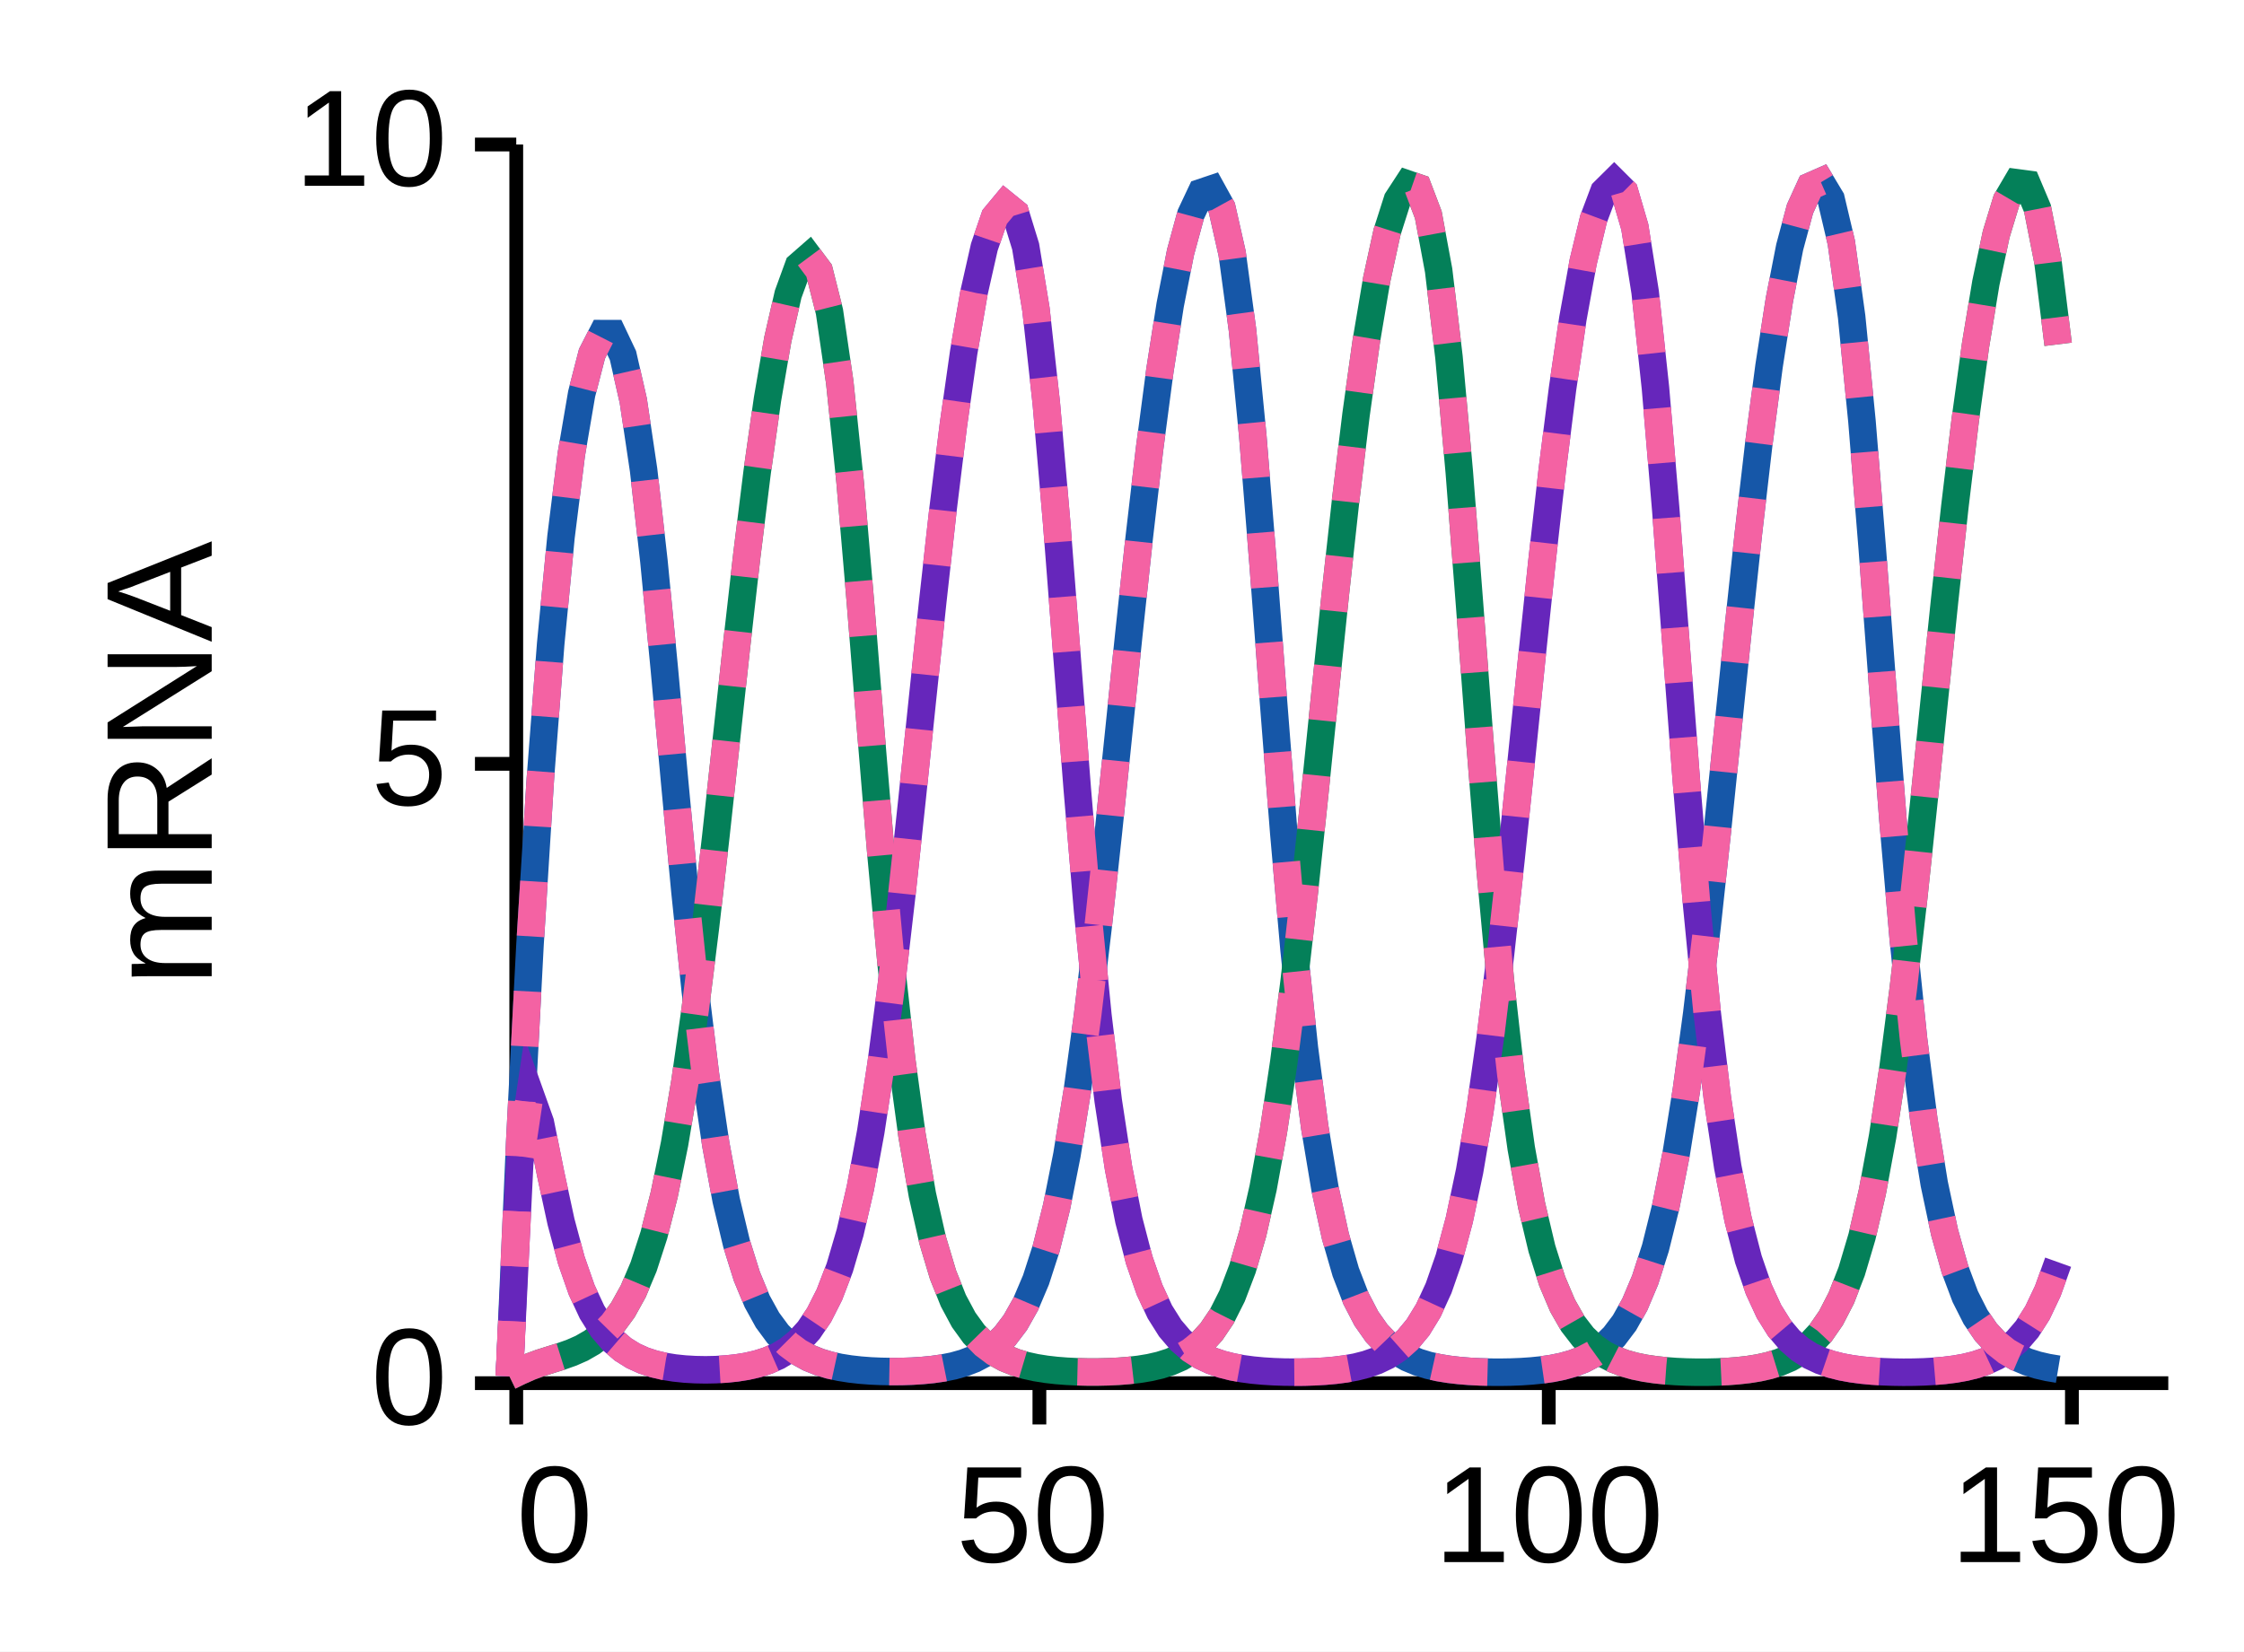
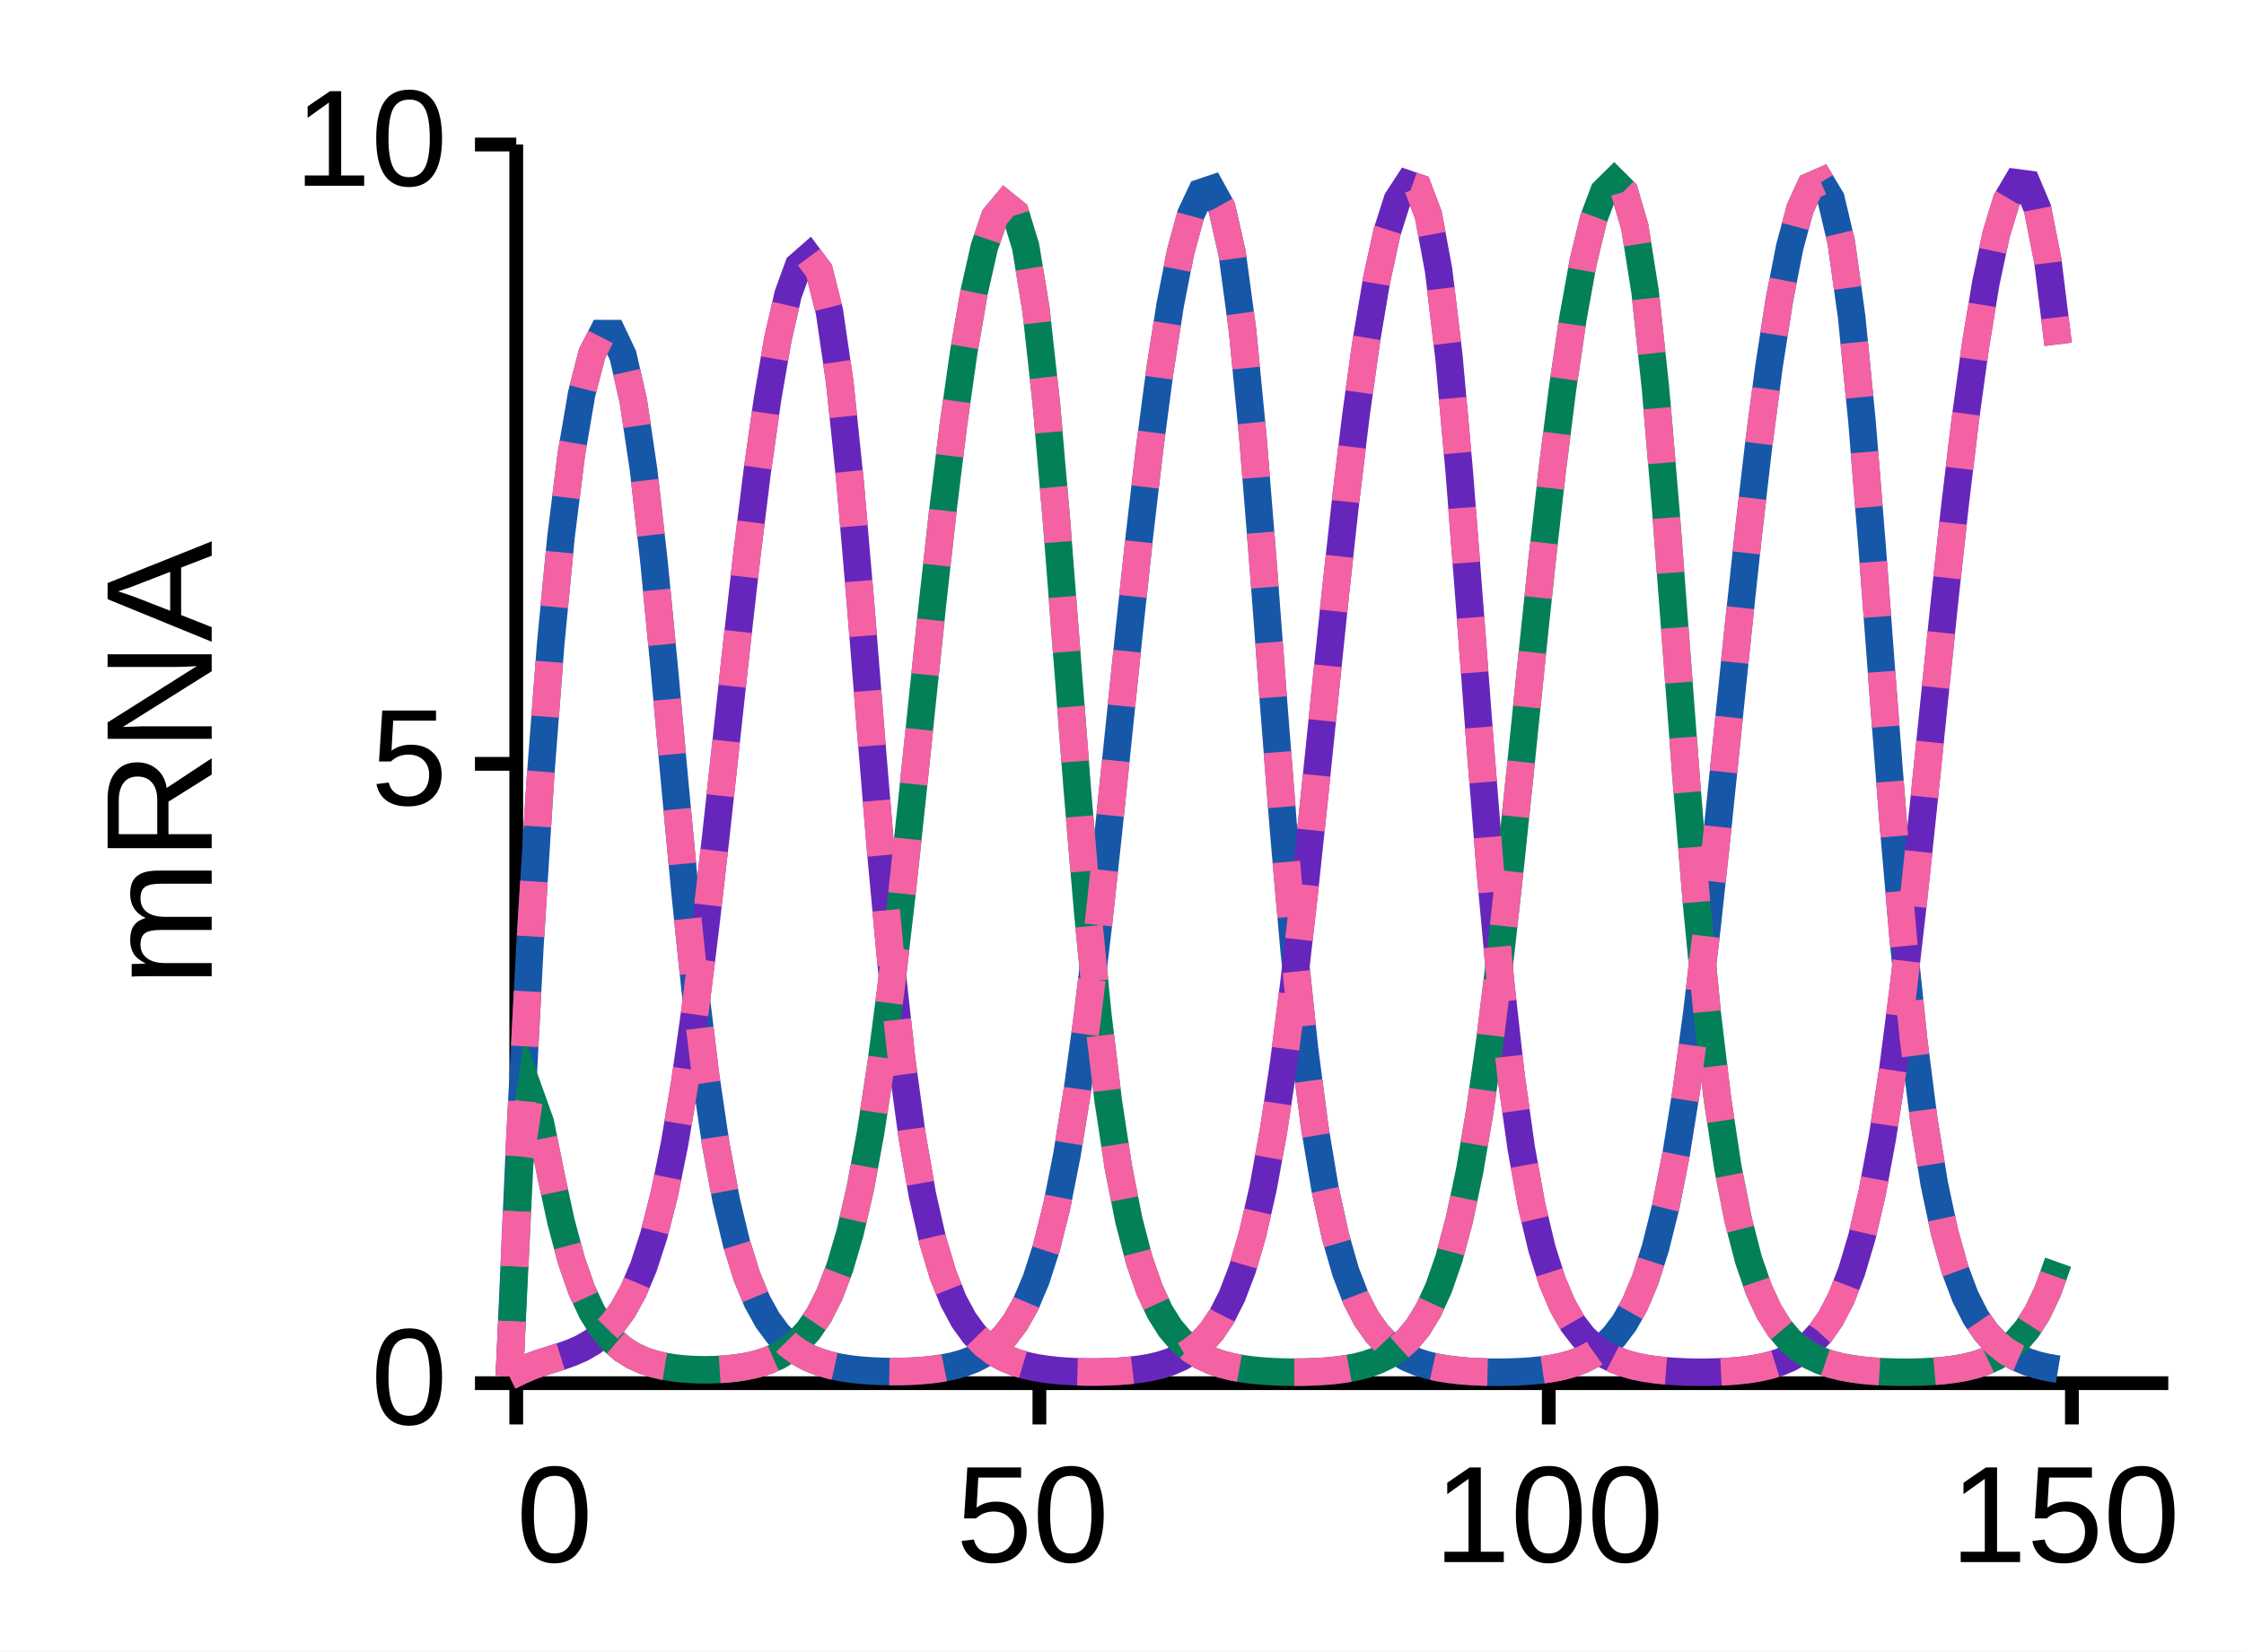
<svg xmlns="http://www.w3.org/2000/svg" version="1.1" class="marks" width="163" height="120" viewBox="0 0 163 120">
  <rect width="163" height="120" fill="white" />
  <g fill="none" stroke-miterlimit="10" transform="translate(37,10)">
    <g class="mark-group role-frame root" role="graphics-object" aria-roledescription="group mark container">
      <g transform="translate(0,0)">
        <path class="background" aria-hidden="true" d="M0.5,0.5h120v90h-120Z" />
        <g>
          <g class="mark-group role-axis" role="graphics-symbol" aria-roledescription="axis" aria-label="X-axis for a linear scale with values from 0 to 160">
            <g transform="translate(0.5,90.5)">
              <path class="background" aria-hidden="true" d="M0,0h0v0h0Z" pointer-events="none" />
              <g>
                <g class="mark-rule role-axis-tick" pointer-events="none">
                  <line transform="translate(0,0)" x2="0" y2="3" stroke="black" stroke-width="1" opacity="1" />
                  <line transform="translate(38,0)" x2="0" y2="3" stroke="black" stroke-width="1" opacity="1" />
                  <line transform="translate(75,0)" x2="0" y2="3" stroke="black" stroke-width="1" opacity="1" />
                  <line transform="translate(113,0)" x2="0" y2="3" stroke="black" stroke-width="1" opacity="1" />
                </g>
                <g class="mark-text role-axis-label" pointer-events="none">
                  <text text-anchor="start" transform="translate(0,13)" font-family="Arial" font-size="10px" fill="#000" opacity="1">0</text>
                  <text text-anchor="middle" transform="translate(37.5,13)" font-family="Arial" font-size="10px" fill="#000" opacity="1">50</text>
                  <text text-anchor="middle" transform="translate(75,13)" font-family="Arial" font-size="10px" fill="#000" opacity="1">100</text>
                  <text text-anchor="middle" transform="translate(112.5,13)" font-family="Arial" font-size="10px" fill="#000" opacity="1">150</text>
                </g>
                <g class="mark-rule role-axis-domain" pointer-events="none">
                  <line transform="translate(0,0)" x2="120" y2="0" stroke="black" stroke-width="1" opacity="1" />
                </g>
              </g>
              <path class="foreground" aria-hidden="true" d="" pointer-events="none" display="none" />
            </g>
          </g>
          <g class="mark-group role-axis" role="graphics-symbol" aria-roledescription="axis" aria-label="Y-axis titled 'mRNA' for a linear scale with values from 0 to 10">
            <g transform="translate(0.5,0.5)">
              <path class="background" aria-hidden="true" d="M0,0h0v0h0Z" pointer-events="none" />
              <g>
                <g class="mark-rule role-axis-tick" pointer-events="none">
                  <line transform="translate(0,90)" x2="-3" y2="0" stroke="black" stroke-width="1" opacity="1" />
                  <line transform="translate(0,45)" x2="-3" y2="0" stroke="black" stroke-width="1" opacity="1" />
                  <line transform="translate(0,0)" x2="-3" y2="0" stroke="black" stroke-width="1" opacity="1" />
                </g>
                <g class="mark-text role-axis-label" pointer-events="none">
                  <text text-anchor="end" transform="translate(-5,93)" font-family="Arial" font-size="10px" fill="#000" opacity="1">0</text>
                  <text text-anchor="end" transform="translate(-5,48)" font-family="Arial" font-size="10px" fill="#000" opacity="1">5</text>
                  <text text-anchor="end" transform="translate(-5,3)" font-family="Arial" font-size="10px" fill="#000" opacity="1">10</text>
                </g>
                <g class="mark-rule role-axis-domain" pointer-events="none">
                  <line transform="translate(0,90)" x2="0" y2="-90" stroke="black" stroke-width="1" opacity="1" />
                </g>
                <g class="mark-text role-axis-title" pointer-events="none">
                  <text text-anchor="middle" transform="translate(-20.12305,45) rotate(-90) translate(0,-2)" font-family="Arial" font-size="11px" font-weight="normal" fill="#000" opacity="1">mRNA</text>
                </g>
              </g>
              <path class="foreground" aria-hidden="true" d="" pointer-events="none" display="none" />
            </g>
          </g>
          <g class="mark-group role-scope layer_0_pathgroup" role="graphics-object" aria-roledescription="group mark container">
            <g transform="translate(0,0)">
              <path class="background" aria-hidden="true" d="M0,0h120v90h-120Z" />
              <g>
                <g class="mark-line role-mark layer_0_marks" role="graphics-object" aria-roledescription="line mark container">
                  <path aria-label="t: 0; M: 0.000001; gene: Gene 1" role="graphics-symbol" aria-roledescription="line mark" d="M0,90L0.75,72.996L1.5,58.602L2.25,46.596L3,36.8L3.75,29.009L4.5,23.009L5.25,18.617L6,15.71L6.75,14.24L7.5,14.242L8.25,15.824L9,19.112L9.75,24.153L10.5,30.78L11.25,38.537L12,46.753L12.75,54.733L13.5,61.951L14.25,68.124L15,73.187L15.75,77.214L16.5,80.345L17.25,82.741L18,84.554L18.75,85.914L19.5,86.929L20.25,87.684L21,88.243L21.75,88.656L22.5,88.961L23.25,89.186L24,89.35L24.75,89.469L25.5,89.553L26.25,89.61L27,89.643L27.75,89.657L28.5,89.652L29.25,89.627L30,89.579L30.75,89.506L31.5,89.398L32.25,89.247L33,89.036L33.75,88.748L34.5,88.353L35.25,87.815L36,87.083L36.75,86.094L37.5,84.767L38.25,83.001L39,80.682L39.75,77.689L40.5,73.913L41.25,69.278L42,63.773L42.75,57.48L43.5,50.579L44.25,43.336L45,36.063L45.75,29.072L46.5,22.631L47.25,16.943L48,12.148L48.75,8.334L49.5,5.581L50.25,3.991L51,3.739L51.75,5.099L52.5,8.415L53.25,13.959L54,21.673L54.75,30.986L55.5,40.927L56.25,50.502L57,59.016L57.75,66.156L58.5,71.899L59.25,76.386L60,79.822L60.75,82.418L61.5,84.36L62.25,85.803L63,86.87L63.75,87.657L64.5,88.236L65.25,88.662L66,88.975L66.75,89.204L67.5,89.372L68.25,89.494L69,89.581L69.75,89.642L70.5,89.68L71.25,89.701L72,89.705L72.75,89.693L73.5,89.663L74.25,89.612L75,89.536L75.75,89.427L76.5,89.275L77.25,89.065L78,88.776L78.75,88.381L79.5,87.842L80.25,87.108L81,86.116L81.75,84.782L82.5,83.005L83.25,80.671L84,77.657L84.75,73.852L85.5,69.182L86.25,63.637L87,57.301L87.75,50.358L88.5,43.078L89.25,35.775L90,28.76L90.75,22.302L91.5,16.601L92.25,11.791L93,7.958L93.75,5.173L94.5,3.532L95.25,3.203L96,4.451L96.75,7.625L97.5,13.018L98.25,20.614L99,29.886L99.75,39.875L100.5,49.568L101.25,58.234L102,65.527L102.75,71.409L103.5,76.012L104.25,79.541L105,82.209L105.75,84.205L106.5,85.689L107.25,86.786L108,87.596L108.75,88.192L109.5,88.63L110.25,88.951L111,89.187L111.75,89.36L112.5,89.485" stroke="#1657a8" stroke-width="2" />
                </g>
              </g>
              <path class="foreground" aria-hidden="true" d="" display="none" />
            </g>
            <g transform="translate(0,0)">
              <path class="background" aria-hidden="true" d="M0,0h120v90h-120Z" />
              <g>
                <g class="mark-line role-mark layer_0_marks" role="graphics-object" aria-roledescription="line mark container">
-                   <path aria-label="t: 0; M: 0.000001; gene: Gene 2" role="graphics-symbol" aria-roledescription="line mark" d="M0,90L0.75,89.636L1.5,89.303L2.25,89.028L3,88.791L3.75,88.557L4.5,88.292L5.25,87.962L6,87.531L6.75,86.959L7.5,86.194L8.25,85.173L9,83.82L9.75,82.042L10.5,79.734L11.25,76.787L12,73.103L12.75,68.618L13.5,63.327L14.25,57.309L15,50.733L15.75,43.849L16.5,36.952L17.25,30.343L18,24.288L18.75,19.004L19.5,14.656L20.25,11.38L21,9.32L21.75,8.664L22.5,9.671L23.25,12.643L24,17.79L24.75,25.015L25.5,33.759L26.25,43.113L27,52.153L27.75,60.226L28.5,67.023L29.25,72.511L30,76.815L30.75,80.121L31.5,82.625L32.25,84.502L33,85.9L33.75,86.936L34.5,87.702L35.25,88.266L36,88.681L36.75,88.987L37.5,89.211L38.25,89.374L39,89.493L39.75,89.578L40.5,89.636L41.25,89.672L42,89.69L42.75,89.69L43.5,89.673L44.25,89.637L45,89.578L45.75,89.491L46.5,89.367L47.25,89.195L48,88.957L48.75,88.632L49.5,88.187L50.25,87.581L51,86.758L51.75,85.648L52.5,84.16L53.25,82.189L54,79.615L54.75,76.318L55.5,72.198L56.25,67.201L57,61.352L57.75,54.77L58.5,47.675L59.25,40.357L60,33.137L60.75,26.312L61.5,20.126L62.25,14.756L63,10.314L63.75,6.878L64.5,4.525L65.25,3.376L66,3.636L66.75,5.611L67.5,9.648L68.25,15.949L69,24.303L69.75,33.976L70.5,43.94L71.25,53.269L72,61.389L72.75,68.094L73.5,73.43L74.25,77.568L75,80.72L75.75,83.093L76.5,84.863L77.25,86.176L78,87.146L78.75,87.86L79.5,88.386L80.25,88.772L81,89.056L81.75,89.264L82.5,89.416L83.25,89.525L84,89.603L84.75,89.657L85.5,89.69L86.25,89.705L87,89.704L87.75,89.687L88.5,89.651L89.25,89.593L90,89.508L90.75,89.388L91.5,89.221L92.25,88.99L93,88.673L93.75,88.24L94.5,87.649L95.25,86.847L96,85.763L96.75,84.31L97.5,82.382L98.25,79.86L99,76.623L99.75,72.568L100.5,67.637L101.25,61.845L102,55.306L102.75,48.233L103.5,40.911L104.25,33.661L105,26.785L105.75,20.532L106.5,15.081L107.25,10.551L108,7.018L108.75,4.557L109.5,3.28L110.25,3.38L111,5.156L111.75,8.958L112.5,15.018" stroke="#048059" stroke-width="2" />
+                   <path aria-label="t: 0; M: 0.000001; gene: Gene 3" role="graphics-symbol" aria-roledescription="line mark" d="M0,90L0.75,89.636L1.5,89.303L2.25,89.028L3,88.791L3.75,88.557L4.5,88.292L5.25,87.962L6,87.531L6.75,86.959L7.5,86.194L8.25,85.173L9,83.82L9.75,82.042L10.5,79.734L11.25,76.787L12,73.103L12.75,68.618L13.5,63.327L14.25,57.309L15,50.733L15.75,43.849L16.5,36.952L17.25,30.343L18,24.288L18.75,19.004L19.5,14.656L20.25,11.38L21,9.32L21.75,8.664L22.5,9.671L23.25,12.643L24,17.79L24.75,25.015L25.5,33.759L26.25,43.113L27,52.153L27.75,60.226L28.5,67.023L29.25,72.511L30,76.815L30.75,80.121L31.5,82.625L32.25,84.502L33,85.9L33.75,86.936L34.5,87.702L35.25,88.266L36,88.681L36.75,88.987L37.5,89.211L38.25,89.374L39,89.493L39.75,89.578L40.5,89.636L41.25,89.672L42,89.69L42.75,89.69L43.5,89.673L44.25,89.637L45,89.578L45.75,89.491L46.5,89.367L47.25,89.195L48,88.957L48.75,88.632L49.5,88.187L50.25,87.581L51,86.758L51.75,85.648L52.5,84.16L53.25,82.189L54,79.615L54.75,76.318L55.5,72.198L56.25,67.201L57,61.352L57.75,54.77L58.5,47.675L59.25,40.357L60,33.137L60.75,26.312L61.5,20.126L62.25,14.756L63,10.314L63.75,6.878L64.5,4.525L65.25,3.376L66,3.636L66.75,5.611L67.5,9.648L68.25,15.949L69,24.303L69.75,33.976L70.5,43.94L71.25,53.269L72,61.389L72.75,68.094L73.5,73.43L74.25,77.568L75,80.72L75.75,83.093L76.5,84.863L77.25,86.176L78,87.146L78.75,87.86L79.5,88.386L80.25,88.772L81,89.056L81.75,89.264L82.5,89.416L83.25,89.525L84,89.603L84.75,89.657L85.5,89.69L86.25,89.705L87,89.704L87.75,89.687L88.5,89.651L89.25,89.593L90,89.508L90.75,89.388L91.5,89.221L92.25,88.99L93,88.673L93.75,88.24L94.5,87.649L95.25,86.847L96,85.763L96.75,84.31L97.5,82.382L98.25,79.86L99,76.623L99.75,72.568L100.5,67.637L101.25,61.845L102,55.306L102.75,48.233L103.5,40.911L104.25,33.661L105,26.785L105.75,20.532L106.5,15.081L107.25,10.551L108,7.018L108.75,4.557L109.5,3.28L110.25,3.38L111,5.156L111.75,8.958L112.5,15.018" stroke="#6626bb" stroke-width="2" />
                </g>
              </g>
              <path class="foreground" aria-hidden="true" d="" display="none" />
            </g>
            <g transform="translate(0,0)">
              <path class="background" aria-hidden="true" d="M0,0h120v90h-120Z" />
              <g>
                <g class="mark-line role-mark layer_0_marks" role="graphics-object" aria-roledescription="line mark container">
-                   <path aria-label="t: 0; M: 0.000001; gene: Gene 3" role="graphics-symbol" aria-roledescription="line mark" d="M0,90L0.75,74.495L1.5,69.472L2.25,71.565L3,75.301L3.75,78.77L4.5,81.57L5.25,83.719L6,85.331L6.75,86.525L7.5,87.403L8.25,88.046L9,88.516L9.75,88.856L10.5,89.102L11.25,89.276L12,89.396L12.75,89.474L13.5,89.517L14.25,89.531L15,89.516L15.75,89.471L16.5,89.393L17.25,89.274L18,89.103L18.75,88.865L19.5,88.537L20.25,88.089L21,87.479L21.75,86.654L22.5,85.544L23.25,84.062L24,82.104L24.75,79.554L25.5,76.296L26.25,72.232L27,67.309L27.75,61.548L28.5,55.067L29.25,48.077L30,40.863L30.75,33.738L31.5,27.001L32.25,20.897L33,15.609L33.75,11.262L34.5,7.948L35.25,5.766L36,4.863L36.75,5.471L37.5,7.907L38.25,12.482L39,19.284L39.75,27.945L40.5,37.625L41.25,47.31L42,56.179L42.75,63.778L43.5,69.986L44.25,74.89L45,78.675L45.75,81.55L46.5,83.709L47.25,85.318L48,86.51L48.75,87.391L49.5,88.04L50.25,88.517L51,88.868L51.75,89.125L52.5,89.314L53.25,89.451L54,89.55L54.75,89.62L55.5,89.666L56.25,89.693L57,89.702L57.75,89.696L58.5,89.671L59.25,89.628L60,89.56L60.75,89.462L61.5,89.324L62.25,89.133L63,88.871L63.75,88.511L64.5,88.019L65.25,87.351L66,86.444L66.75,85.222L67.5,83.591L68.25,81.438L69,78.641L69.75,75.086L70.5,70.682L71.25,65.397L72,59.287L72.75,52.504L73.5,45.296L74.25,37.967L75,30.837L75.75,24.189L76.5,18.245L77.25,13.157L78,9.025L78.75,5.919L79.5,3.925L80.25,3.183L81,3.931L81.75,6.498L82.5,11.217L83.25,18.192L84,27.052L84.75,36.937L85.5,46.807L86.25,55.824L87,63.535L87.75,69.822L88.5,74.78L89.25,78.603L90,81.502L90.75,83.678L91.5,85.298L92.25,86.497L93,87.383L93.75,88.035L94.5,88.515L95.25,88.867L96,89.125L96.75,89.315L97.5,89.452L98.25,89.552L99,89.622L99.75,89.669L100.5,89.696L101.25,89.707L102,89.701L102.75,89.679L103.5,89.637L104.25,89.572L105,89.478L105.75,89.345L106.5,89.161L107.25,88.907L108,88.56L108.75,88.085L109.5,87.439L110.25,86.563L111,85.381L111.75,83.8L112.5,81.711" stroke="#6626bb" stroke-width="2" />
+                   <path aria-label="t: 0; M: 0.000001; gene: Gene 2" role="graphics-symbol" aria-roledescription="line mark" d="M0,90L0.75,74.495L1.5,69.472L2.25,71.565L3,75.301L3.75,78.77L4.5,81.57L5.25,83.719L6,85.331L6.75,86.525L7.5,87.403L8.25,88.046L9,88.516L9.75,88.856L10.5,89.102L11.25,89.276L12,89.396L12.75,89.474L13.5,89.517L14.25,89.531L15,89.516L15.75,89.471L16.5,89.393L17.25,89.274L18,89.103L18.75,88.865L19.5,88.537L20.25,88.089L21,87.479L21.75,86.654L22.5,85.544L23.25,84.062L24,82.104L24.75,79.554L25.5,76.296L26.25,72.232L27,67.309L27.75,61.548L28.5,55.067L29.25,48.077L30,40.863L30.75,33.738L31.5,27.001L32.25,20.897L33,15.609L33.75,11.262L34.5,7.948L35.25,5.766L36,4.863L36.75,5.471L37.5,7.907L38.25,12.482L39,19.284L39.75,27.945L40.5,37.625L41.25,47.31L42,56.179L42.75,63.778L43.5,69.986L44.25,74.89L45,78.675L45.75,81.55L46.5,83.709L47.25,85.318L48,86.51L48.75,87.391L49.5,88.04L50.25,88.517L51,88.868L51.75,89.125L52.5,89.314L53.25,89.451L54,89.55L54.75,89.62L55.5,89.666L56.25,89.693L57,89.702L57.75,89.696L58.5,89.671L59.25,89.628L60,89.56L60.75,89.462L61.5,89.324L62.25,89.133L63,88.871L63.75,88.511L64.5,88.019L65.25,87.351L66,86.444L66.75,85.222L67.5,83.591L68.25,81.438L69,78.641L69.75,75.086L70.5,70.682L71.25,65.397L72,59.287L72.75,52.504L73.5,45.296L74.25,37.967L75,30.837L75.75,24.189L76.5,18.245L77.25,13.157L78,9.025L78.75,5.919L79.5,3.925L80.25,3.183L81,3.931L81.75,6.498L82.5,11.217L83.25,18.192L84,27.052L84.75,36.937L85.5,46.807L86.25,55.824L87,63.535L87.75,69.822L88.5,74.78L89.25,78.603L90,81.502L90.75,83.678L91.5,85.298L92.25,86.497L93,87.383L93.75,88.035L94.5,88.515L95.25,88.867L96,89.125L96.75,89.315L97.5,89.452L98.25,89.552L99,89.622L99.75,89.669L100.5,89.696L101.25,89.707L102,89.701L102.75,89.679L103.5,89.637L104.25,89.572L105,89.478L105.75,89.345L106.5,89.161L107.25,88.907L108,88.56L108.75,88.085L109.5,87.439L110.25,86.563L111,85.381L111.75,83.8L112.5,81.711" stroke="#048059" stroke-width="2" />
                </g>
              </g>
              <path class="foreground" aria-hidden="true" d="" display="none" />
            </g>
          </g>
          <g class="mark-group role-scope layer_1_pathgroup" role="graphics-object" aria-roledescription="group mark container">
            <g transform="translate(0,0)">
              <path class="background" aria-hidden="true" d="M0,0h120v90h-120Z" />
              <g>
                <g class="mark-line role-mark layer_1_marks" role="graphics-object" aria-roledescription="line mark container">
                  <path aria-label="t: 0; M: 0.000001; gene: Gene 1" role="graphics-symbol" aria-roledescription="line mark" d="M0,90L0.75,72.996L1.5,58.602L2.25,46.596L3,36.8L3.75,29.009L4.5,23.009L5.25,18.617L6,15.71L6.75,14.24L7.5,14.242L8.25,15.824L9,19.112L9.75,24.153L10.5,30.78L11.25,38.537L12,46.753L12.75,54.733L13.5,61.951L14.25,68.124L15,73.187L15.75,77.214L16.5,80.345L17.25,82.741L18,84.554L18.75,85.914L19.5,86.929L20.25,87.684L21,88.243L21.75,88.656L22.5,88.961L23.25,89.186L24,89.35L24.75,89.469L25.5,89.553L26.25,89.61L27,89.643L27.75,89.657L28.5,89.652L29.25,89.627L30,89.579L30.75,89.506L31.5,89.398L32.25,89.247L33,89.036L33.75,88.748L34.5,88.353L35.25,87.815L36,87.083L36.75,86.094L37.5,84.767L38.25,83.001L39,80.682L39.75,77.689L40.5,73.913L41.25,69.278L42,63.773L42.75,57.48L43.5,50.579L44.25,43.336L45,36.063L45.75,29.072L46.5,22.631L47.25,16.943L48,12.148L48.75,8.334L49.5,5.581L50.25,3.991L51,3.739L51.75,5.099L52.5,8.415L53.25,13.959L54,21.673L54.75,30.986L55.5,40.927L56.25,50.502L57,59.016L57.75,66.156L58.5,71.899L59.25,76.386L60,79.822L60.75,82.418L61.5,84.36L62.25,85.803L63,86.87L63.75,87.657L64.5,88.236L65.25,88.662L66,88.975L66.75,89.204L67.5,89.372L68.25,89.494L69,89.581L69.75,89.642L70.5,89.68L71.25,89.701L72,89.705L72.75,89.693L73.5,89.663L74.25,89.612L75,89.536L75.75,89.427L76.5,89.275L77.25,89.065L78,88.776L78.75,88.381L79.5,87.842L80.25,87.108L81,86.116L81.75,84.782L82.5,83.005L83.25,80.671L84,77.657L84.75,73.852L85.5,69.182L86.25,63.637L87,57.301L87.75,50.358L88.5,43.078L89.25,35.775L90,28.76L90.75,22.302L91.5,16.601L92.25,11.791L93,7.958L93.75,5.173L94.5,3.532L95.25,3.203L96,4.451L96.75,7.625L97.5,13.018L98.25,20.614L99,29.886L99.75,39.875L100.5,49.568L101.25,58.234L102,65.527L102.75,71.409L103.5,76.012L104.25,79.541L105,82.209L105.75,84.205L106.5,85.689L107.25,86.786L108,87.596L108.75,88.192L109.5,88.63L110.25,88.951L111,89.187L111.75,89.36L112.5,89.485" stroke="#f462a3" stroke-width="2" stroke-dasharray="4,4" />
                </g>
              </g>
              <path class="foreground" aria-hidden="true" d="" display="none" />
            </g>
            <g transform="translate(0,0)">
              <path class="background" aria-hidden="true" d="M0,0h120v90h-120Z" />
              <g>
                <g class="mark-line role-mark layer_1_marks" role="graphics-object" aria-roledescription="line mark container">
-                   <path aria-label="t: 0; M: 0.000001; gene: Gene 2" role="graphics-symbol" aria-roledescription="line mark" d="M0,90L0.75,89.636L1.5,89.303L2.25,89.028L3,88.791L3.75,88.557L4.5,88.292L5.25,87.962L6,87.531L6.75,86.959L7.5,86.194L8.25,85.173L9,83.82L9.75,82.042L10.5,79.734L11.25,76.787L12,73.103L12.75,68.618L13.5,63.327L14.25,57.309L15,50.733L15.75,43.849L16.5,36.952L17.25,30.343L18,24.288L18.75,19.004L19.5,14.656L20.25,11.38L21,9.32L21.75,8.664L22.5,9.671L23.25,12.643L24,17.79L24.75,25.015L25.5,33.759L26.25,43.113L27,52.153L27.75,60.226L28.5,67.023L29.25,72.511L30,76.815L30.75,80.121L31.5,82.625L32.25,84.502L33,85.9L33.75,86.936L34.5,87.702L35.25,88.266L36,88.681L36.75,88.987L37.5,89.211L38.25,89.374L39,89.493L39.75,89.578L40.5,89.636L41.25,89.672L42,89.69L42.75,89.69L43.5,89.673L44.25,89.637L45,89.578L45.75,89.491L46.5,89.367L47.25,89.195L48,88.957L48.75,88.632L49.5,88.187L50.25,87.581L51,86.758L51.75,85.648L52.5,84.16L53.25,82.189L54,79.615L54.75,76.318L55.5,72.198L56.25,67.201L57,61.352L57.75,54.77L58.5,47.675L59.25,40.357L60,33.137L60.75,26.312L61.5,20.126L62.25,14.756L63,10.314L63.75,6.878L64.5,4.525L65.25,3.376L66,3.636L66.75,5.611L67.5,9.648L68.25,15.949L69,24.303L69.75,33.976L70.5,43.94L71.25,53.269L72,61.389L72.75,68.094L73.5,73.43L74.25,77.568L75,80.72L75.75,83.093L76.5,84.863L77.25,86.176L78,87.146L78.75,87.86L79.5,88.386L80.25,88.772L81,89.056L81.75,89.264L82.5,89.416L83.25,89.525L84,89.603L84.75,89.657L85.5,89.69L86.25,89.705L87,89.704L87.75,89.687L88.5,89.651L89.25,89.593L90,89.508L90.75,89.388L91.5,89.221L92.25,88.99L93,88.673L93.75,88.24L94.5,87.649L95.25,86.847L96,85.763L96.75,84.31L97.5,82.382L98.25,79.86L99,76.623L99.75,72.568L100.5,67.637L101.25,61.845L102,55.306L102.75,48.233L103.5,40.911L104.25,33.661L105,26.785L105.75,20.532L106.5,15.081L107.25,10.551L108,7.018L108.75,4.557L109.5,3.28L110.25,3.38L111,5.156L111.75,8.958L112.5,15.018" stroke="#f462a3" stroke-width="2" stroke-dasharray="4,4" />
+                   <path aria-label="t: 0; M: 0.000001; gene: Gene 3" role="graphics-symbol" aria-roledescription="line mark" d="M0,90L0.75,89.636L1.5,89.303L2.25,89.028L3,88.791L3.75,88.557L4.5,88.292L5.25,87.962L6,87.531L6.75,86.959L7.5,86.194L8.25,85.173L9,83.82L9.75,82.042L10.5,79.734L11.25,76.787L12,73.103L12.75,68.618L13.5,63.327L14.25,57.309L15,50.733L15.75,43.849L16.5,36.952L17.25,30.343L18,24.288L18.75,19.004L19.5,14.656L20.25,11.38L21,9.32L21.75,8.664L22.5,9.671L23.25,12.643L24,17.79L24.75,25.015L25.5,33.759L26.25,43.113L27,52.153L27.75,60.226L28.5,67.023L29.25,72.511L30,76.815L30.75,80.121L31.5,82.625L32.25,84.502L33,85.9L33.75,86.936L34.5,87.702L35.25,88.266L36,88.681L36.75,88.987L37.5,89.211L38.25,89.374L39,89.493L39.75,89.578L40.5,89.636L41.25,89.672L42,89.69L42.75,89.69L43.5,89.673L44.25,89.637L45,89.578L45.75,89.491L46.5,89.367L47.25,89.195L48,88.957L48.75,88.632L49.5,88.187L50.25,87.581L51,86.758L51.75,85.648L52.5,84.16L53.25,82.189L54,79.615L54.75,76.318L55.5,72.198L56.25,67.201L57,61.352L57.75,54.77L58.5,47.675L59.25,40.357L60,33.137L60.75,26.312L61.5,20.126L62.25,14.756L63,10.314L63.75,6.878L64.5,4.525L65.25,3.376L66,3.636L66.75,5.611L67.5,9.648L68.25,15.949L69,24.303L69.75,33.976L70.5,43.94L71.25,53.269L72,61.389L72.75,68.094L73.5,73.43L74.25,77.568L75,80.72L75.75,83.093L76.5,84.863L77.25,86.176L78,87.146L78.75,87.86L79.5,88.386L80.25,88.772L81,89.056L81.75,89.264L82.5,89.416L83.25,89.525L84,89.603L84.75,89.657L85.5,89.69L86.25,89.705L87,89.704L87.75,89.687L88.5,89.651L89.25,89.593L90,89.508L90.75,89.388L91.5,89.221L92.25,88.99L93,88.673L93.75,88.24L94.5,87.649L95.25,86.847L96,85.763L96.75,84.31L97.5,82.382L98.25,79.86L99,76.623L99.75,72.568L100.5,67.637L101.25,61.845L102,55.306L102.75,48.233L103.5,40.911L104.25,33.661L105,26.785L105.75,20.532L106.5,15.081L107.25,10.551L108,7.018L108.75,4.557L109.5,3.28L110.25,3.38L111,5.156L111.75,8.958L112.5,15.018" stroke="#f462a3" stroke-width="2" stroke-dasharray="4,4" />
                </g>
              </g>
              <path class="foreground" aria-hidden="true" d="" display="none" />
            </g>
            <g transform="translate(0,0)">
              <path class="background" aria-hidden="true" d="M0,0h120v90h-120Z" />
              <g>
                <g class="mark-line role-mark layer_1_marks" role="graphics-object" aria-roledescription="line mark container">
-                   <path aria-label="t: 0; M: 0.000001; gene: Gene 3" role="graphics-symbol" aria-roledescription="line mark" d="M0,90L0.75,74.495L1.5,69.472L2.25,71.565L3,75.301L3.75,78.77L4.5,81.57L5.25,83.719L6,85.331L6.75,86.525L7.5,87.403L8.25,88.046L9,88.516L9.75,88.856L10.5,89.102L11.25,89.276L12,89.396L12.75,89.474L13.5,89.517L14.25,89.531L15,89.516L15.75,89.471L16.5,89.393L17.25,89.274L18,89.103L18.75,88.865L19.5,88.537L20.25,88.089L21,87.479L21.75,86.654L22.5,85.544L23.25,84.062L24,82.104L24.75,79.554L25.5,76.296L26.25,72.232L27,67.309L27.75,61.548L28.5,55.067L29.25,48.077L30,40.863L30.75,33.738L31.5,27.001L32.25,20.897L33,15.609L33.75,11.262L34.5,7.948L35.25,5.766L36,4.863L36.75,5.471L37.5,7.907L38.25,12.482L39,19.284L39.75,27.945L40.5,37.625L41.25,47.31L42,56.179L42.75,63.778L43.5,69.986L44.25,74.89L45,78.675L45.75,81.55L46.5,83.709L47.25,85.318L48,86.51L48.75,87.391L49.5,88.04L50.25,88.517L51,88.868L51.75,89.125L52.5,89.314L53.25,89.451L54,89.55L54.75,89.62L55.5,89.666L56.25,89.693L57,89.702L57.75,89.696L58.5,89.671L59.25,89.628L60,89.56L60.75,89.462L61.5,89.324L62.25,89.133L63,88.871L63.75,88.511L64.5,88.019L65.25,87.351L66,86.444L66.75,85.222L67.5,83.591L68.25,81.438L69,78.641L69.75,75.086L70.5,70.682L71.25,65.397L72,59.287L72.75,52.504L73.5,45.296L74.25,37.967L75,30.837L75.75,24.189L76.5,18.245L77.25,13.157L78,9.025L78.75,5.919L79.5,3.925L80.25,3.183L81,3.931L81.75,6.498L82.5,11.217L83.25,18.192L84,27.052L84.75,36.937L85.5,46.807L86.25,55.824L87,63.535L87.75,69.822L88.5,74.78L89.25,78.603L90,81.502L90.75,83.678L91.5,85.298L92.25,86.497L93,87.383L93.75,88.035L94.5,88.515L95.25,88.867L96,89.125L96.75,89.315L97.5,89.452L98.25,89.552L99,89.622L99.75,89.669L100.5,89.696L101.25,89.707L102,89.701L102.75,89.679L103.5,89.637L104.25,89.572L105,89.478L105.75,89.345L106.5,89.161L107.25,88.907L108,88.56L108.75,88.085L109.5,87.439L110.25,86.563L111,85.381L111.75,83.8L112.5,81.711" stroke="#f462a3" stroke-width="2" stroke-dasharray="4,4" />
+                   <path aria-label="t: 0; M: 0.000001; gene: Gene 2" role="graphics-symbol" aria-roledescription="line mark" d="M0,90L0.75,74.495L1.5,69.472L2.25,71.565L3,75.301L3.75,78.77L4.5,81.57L5.25,83.719L6,85.331L6.75,86.525L7.5,87.403L8.25,88.046L9,88.516L9.75,88.856L10.5,89.102L11.25,89.276L12,89.396L12.75,89.474L13.5,89.517L14.25,89.531L15,89.516L15.75,89.471L16.5,89.393L17.25,89.274L18,89.103L18.75,88.865L19.5,88.537L20.25,88.089L21,87.479L21.75,86.654L22.5,85.544L23.25,84.062L24,82.104L24.75,79.554L25.5,76.296L26.25,72.232L27,67.309L27.75,61.548L28.5,55.067L29.25,48.077L30,40.863L30.75,33.738L31.5,27.001L32.25,20.897L33,15.609L33.75,11.262L34.5,7.948L35.25,5.766L36,4.863L36.75,5.471L37.5,7.907L38.25,12.482L39,19.284L39.75,27.945L40.5,37.625L41.25,47.31L42,56.179L42.75,63.778L43.5,69.986L44.25,74.89L45,78.675L45.75,81.55L46.5,83.709L47.25,85.318L48,86.51L48.75,87.391L49.5,88.04L50.25,88.517L51,88.868L51.75,89.125L52.5,89.314L53.25,89.451L54,89.55L54.75,89.62L55.5,89.666L56.25,89.693L57,89.702L57.75,89.696L58.5,89.671L59.25,89.628L60,89.56L60.75,89.462L61.5,89.324L62.25,89.133L63,88.871L63.75,88.511L64.5,88.019L65.25,87.351L66,86.444L66.75,85.222L67.5,83.591L68.25,81.438L69,78.641L69.75,75.086L70.5,70.682L71.25,65.397L72,59.287L72.75,52.504L73.5,45.296L74.25,37.967L75,30.837L75.75,24.189L76.5,18.245L77.25,13.157L78,9.025L78.75,5.919L79.5,3.925L80.25,3.183L81,3.931L81.75,6.498L82.5,11.217L83.25,18.192L84,27.052L84.75,36.937L85.5,46.807L86.25,55.824L87,63.535L87.75,69.822L88.5,74.78L89.25,78.603L90,81.502L90.75,83.678L91.5,85.298L92.25,86.497L93,87.383L93.75,88.035L94.5,88.515L95.25,88.867L96,89.125L96.75,89.315L97.5,89.452L98.25,89.552L99,89.622L99.75,89.669L100.5,89.696L101.25,89.707L102,89.701L102.75,89.679L103.5,89.637L104.25,89.572L105,89.478L105.75,89.345L106.5,89.161L107.25,88.907L108,88.56L108.75,88.085L109.5,87.439L110.25,86.563L111,85.381L111.75,83.8L112.5,81.711" stroke="#f462a3" stroke-width="2" stroke-dasharray="4,4" />
                </g>
              </g>
              <path class="foreground" aria-hidden="true" d="" display="none" />
            </g>
          </g>
        </g>
        <path class="foreground" aria-hidden="true" d="" display="none" />
      </g>
    </g>
  </g>
</svg>
